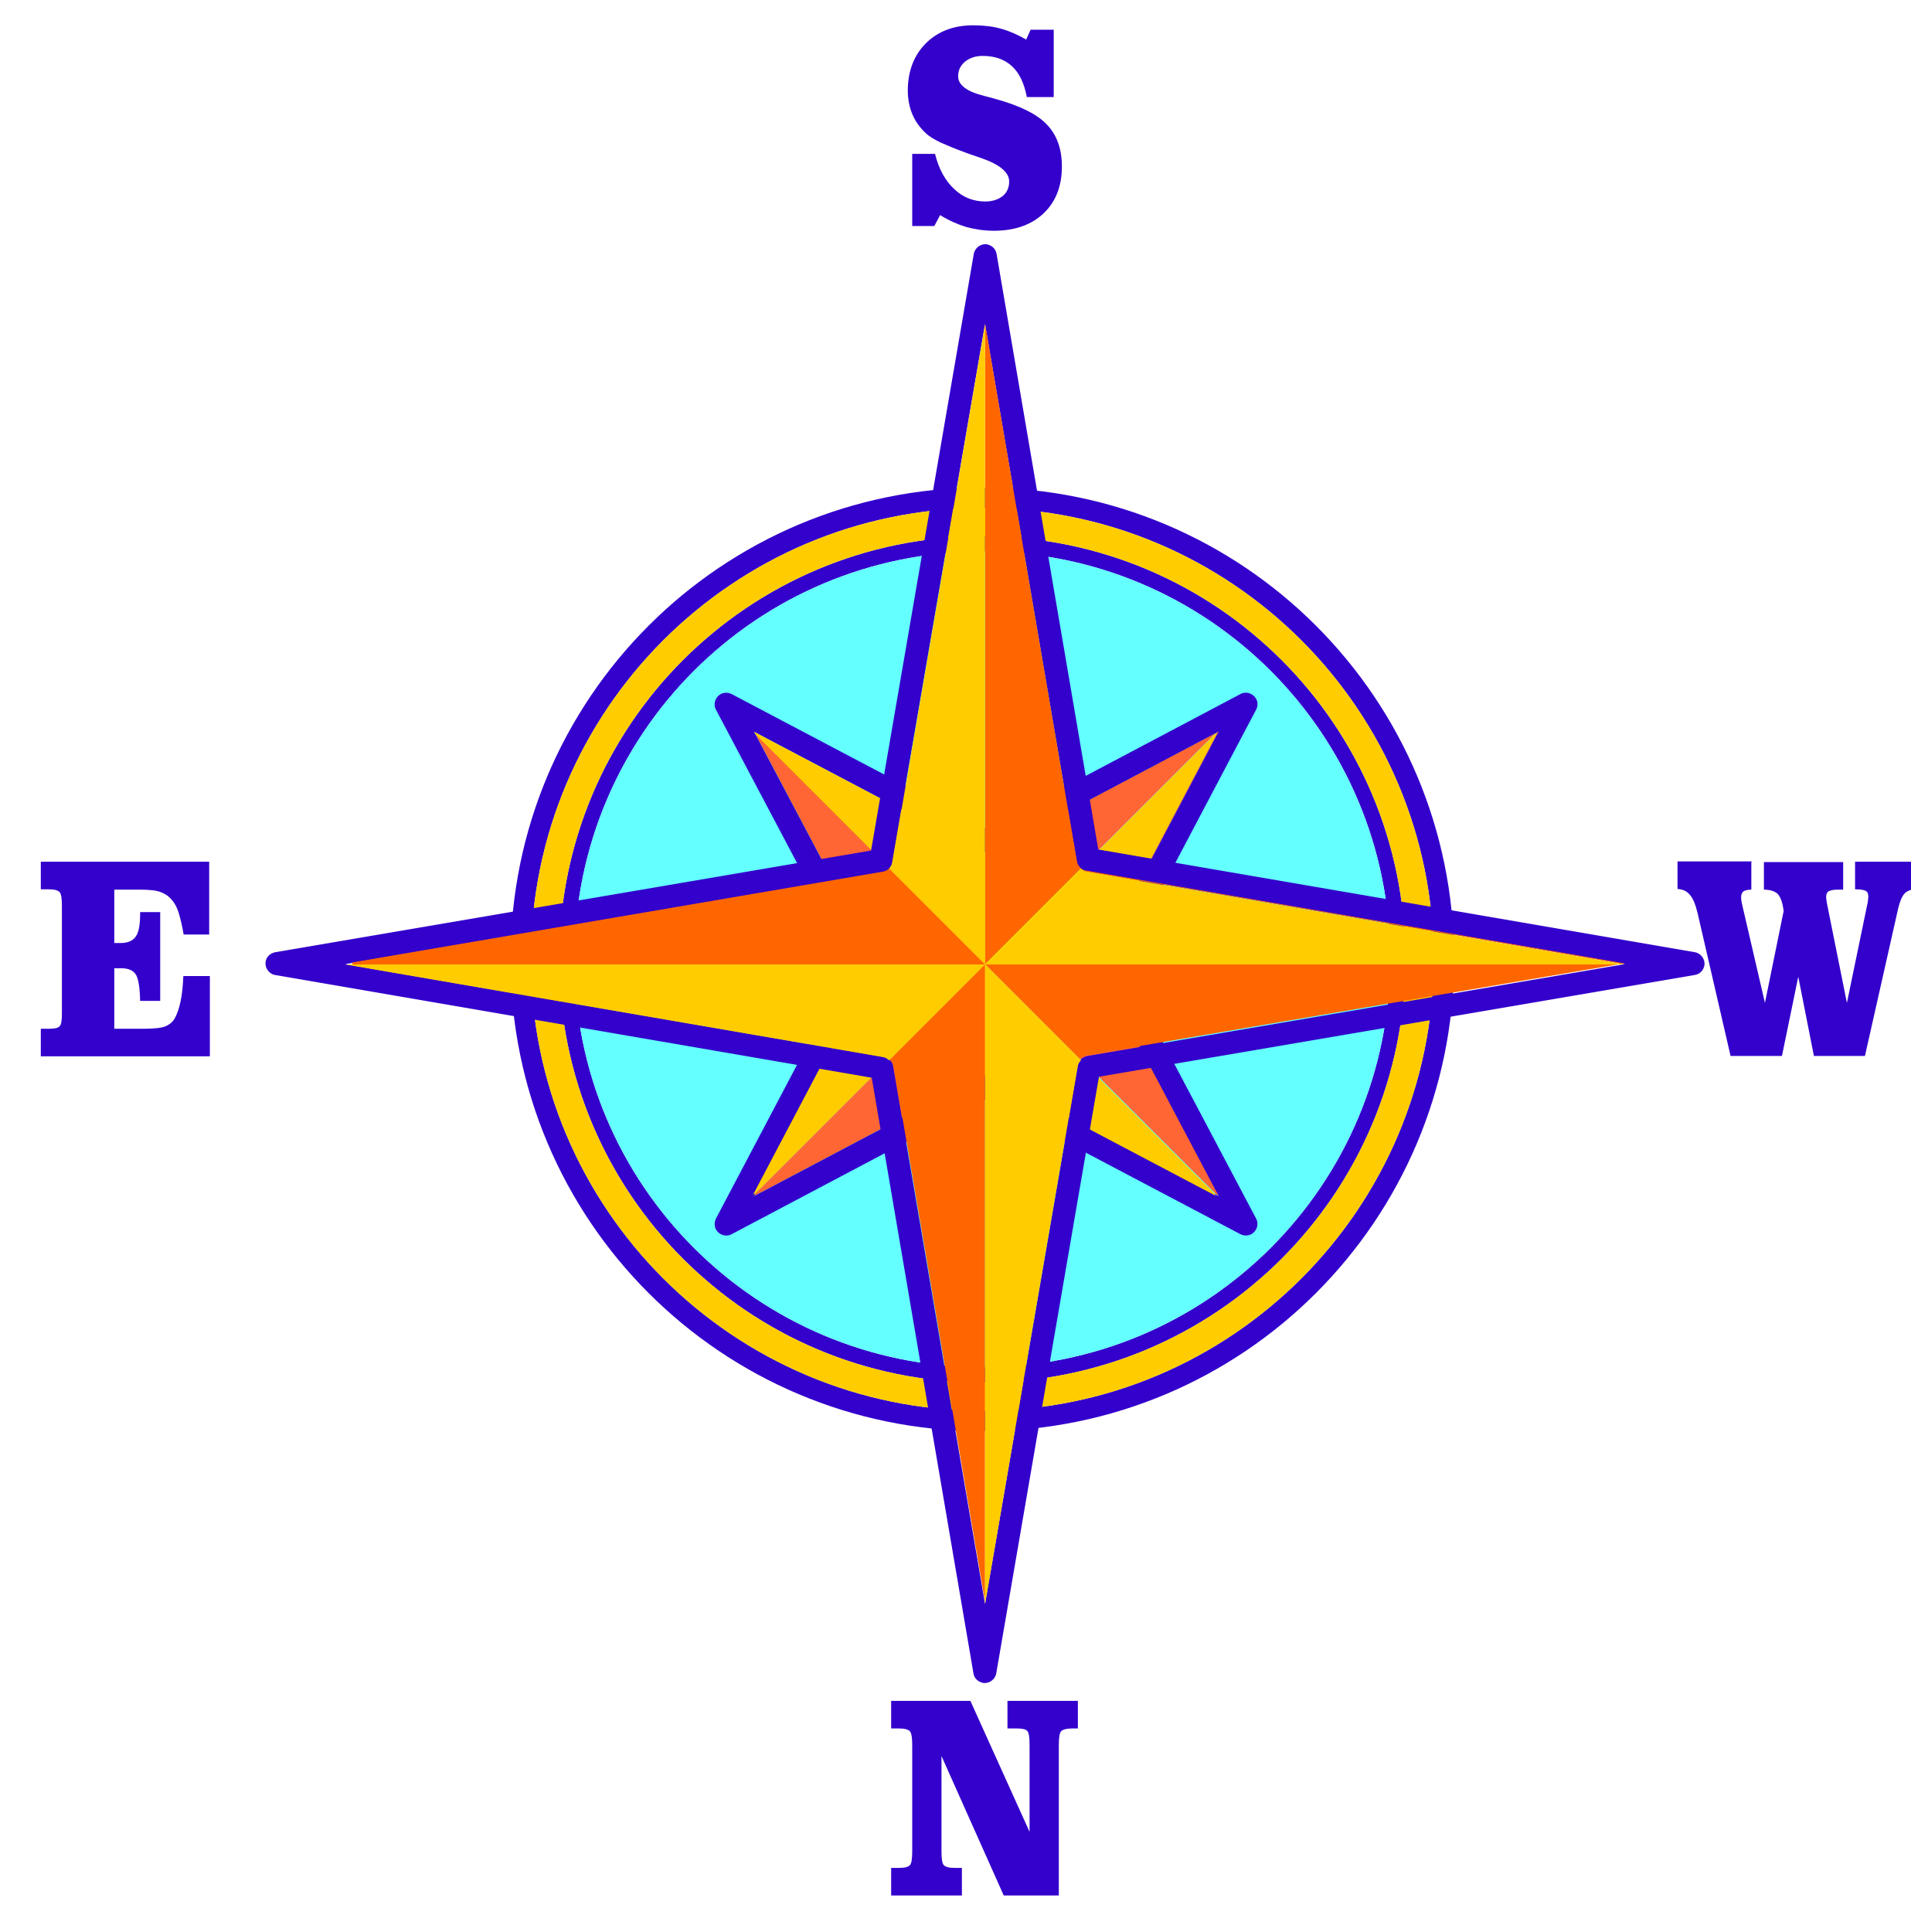
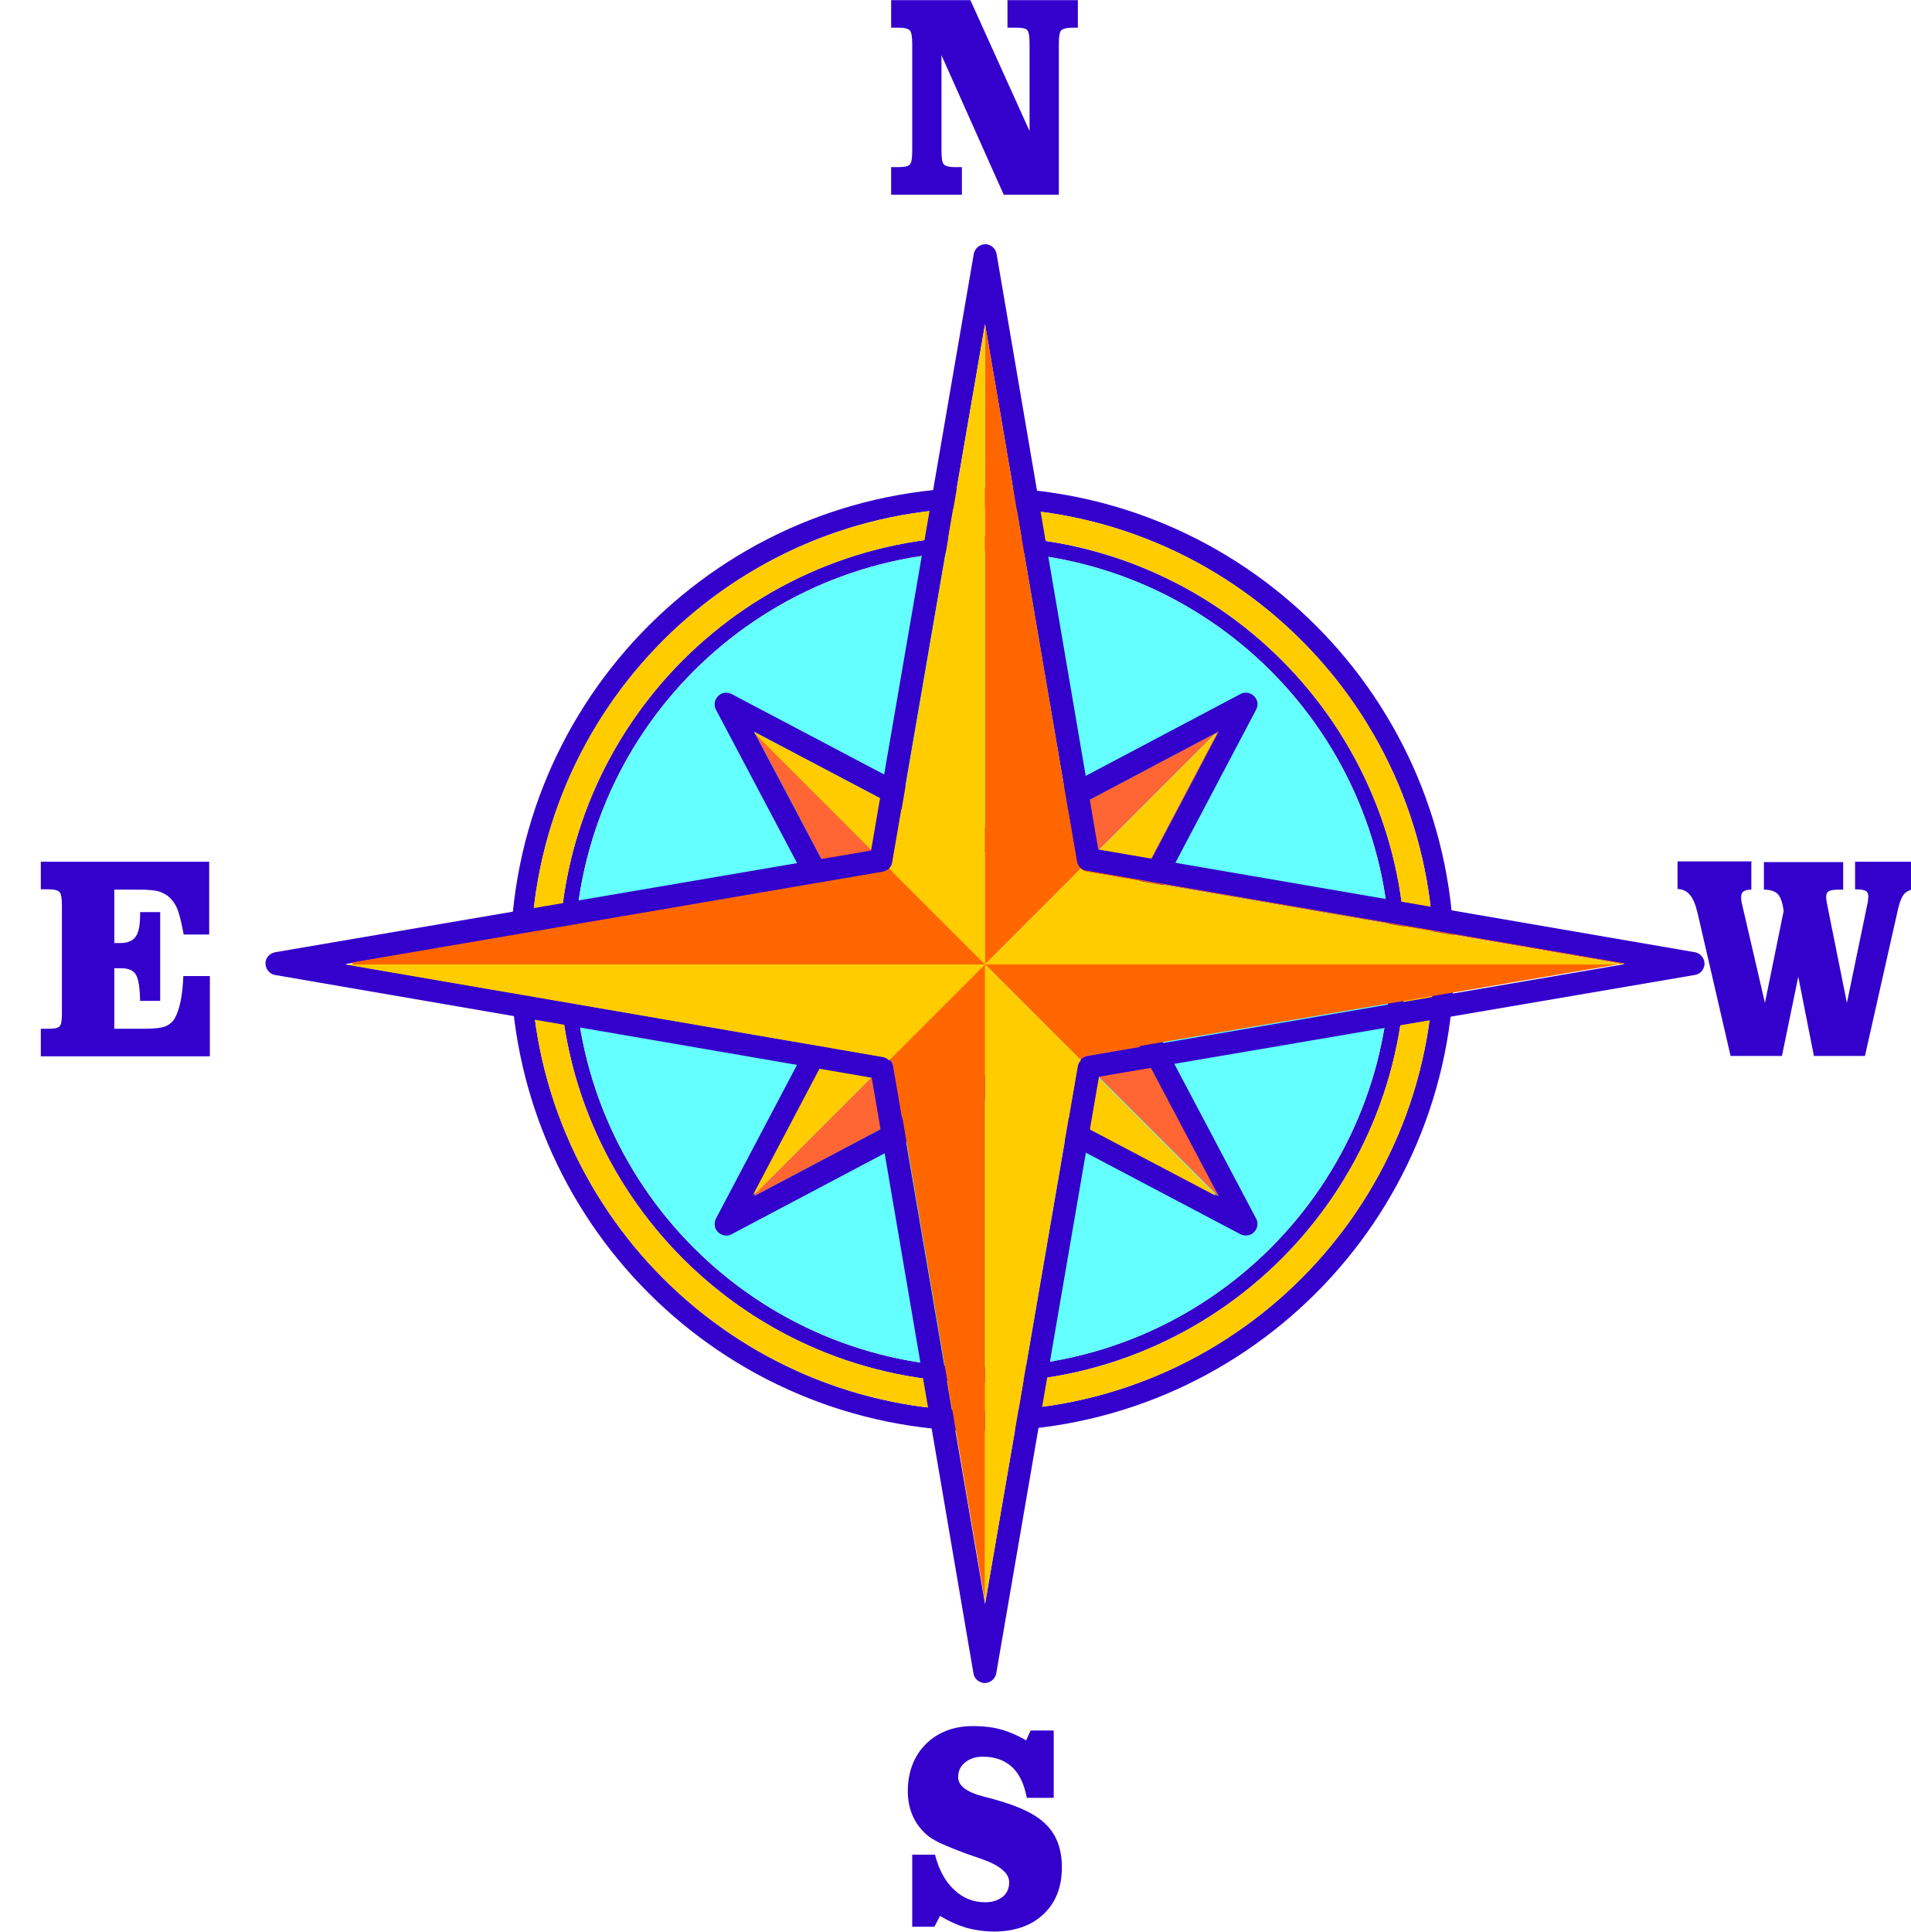
<svg xmlns="http://www.w3.org/2000/svg" xml:space="preserve" width="17.006in" height="17.193in" shape-rendering="geometricPrecision" text-rendering="geometricPrecision" image-rendering="optimizeQuality" fill-rule="evenodd" clip-rule="evenodd" viewBox="0 0 5.618 5.679">
  <g id="Layer_x0020_1">
-     <path fill="#3300CC" style="transform:translate(0px, 5px)" fill-rule="nonzero" d="M2.853 0l0.174 0.385 0 -0.255c0,-0.023 -0.002,-0.037 -0.007,-0.042 -0.005,-0.005 -0.015,-0.007 -0.031,-0.007l-0.027 0 0 -0.081 0.207 0 0 0.081 -0.017 0c-0.016,0 -0.027,0.003 -0.032,0.008 -0.005,0.005 -0.007,0.019 -0.007,0.041l0 0.442 -0.162 0 -0.183 -0.41 0 0.28c0,0.022 0.002,0.036 0.007,0.041 0.005,0.005 0.015,0.008 0.032,0.008l0.021 0 0 0.081 -0.208 0 0 -0.081 0.023 0c0.017,0 0.028,-0.003 0.032,-0.008 0.005,-0.005 0.007,-0.019 0.007,-0.041l0 -0.312c0,-0.022 -0.002,-0.035 -0.007,-0.041 -0.005,-0.005 -0.015,-0.008 -0.032,-0.008l-0.023 0 0 -0.081 0.233 0z" />
-     <path fill="#3300CC" style="transform:translate(0px, -5px)" fill-rule="nonzero" d="M2.681 5.452l0.068 0c0.011,0.044 0.03,0.079 0.056,0.103 0.026,0.025 0.057,0.037 0.092,0.037 0.021,0 0.038,-0.006 0.051,-0.016 0.013,-0.011 0.019,-0.025 0.019,-0.043 0,-0.027 -0.028,-0.05 -0.083,-0.069 -0.018,-0.006 -0.032,-0.011 -0.043,-0.015 -0.033,-0.012 -0.059,-0.023 -0.077,-0.031 -0.018,-0.009 -0.031,-0.017 -0.039,-0.024 -0.019,-0.017 -0.033,-0.036 -0.042,-0.057 -0.009,-0.021 -0.014,-0.045 -0.014,-0.071 0,-0.057 0.018,-0.104 0.053,-0.139 0.035,-0.035 0.082,-0.053 0.139,-0.053 0.029,0 0.057,0.003 0.082,0.01 0.025,0.007 0.05,0.018 0.074,0.032l0.013 -0.029 0.068 0 0 0.198 -0.079 0c-0.008,-0.041 -0.022,-0.071 -0.044,-0.091 -0.022,-0.02 -0.05,-0.03 -0.086,-0.03 -0.021,0 -0.038,0.006 -0.052,0.017 -0.014,0.012 -0.02,0.026 -0.02,0.043 0,0.026 0.026,0.045 0.078,0.058 0.013,0.003 0.023,0.006 0.03,0.008 0.073,0.02 0.124,0.045 0.153,0.076 0.029,0.03 0.044,0.071 0.044,0.123 0,0.058 -0.018,0.104 -0.054,0.138 -0.036,0.034 -0.085,0.051 -0.146,0.051 -0.028,0 -0.055,-0.004 -0.081,-0.011 -0.026,-0.008 -0.051,-0.019 -0.077,-0.035l-0.017 0.032 -0.065 0 0 -0.213z" />
+     <path fill="#3300CC" fill-rule="nonzero" d="M2.853 0l0.174 0.385 0 -0.255c0,-0.023 -0.002,-0.037 -0.007,-0.042 -0.005,-0.005 -0.015,-0.007 -0.031,-0.007l-0.027 0 0 -0.081 0.207 0 0 0.081 -0.017 0c-0.016,0 -0.027,0.003 -0.032,0.008 -0.005,0.005 -0.007,0.019 -0.007,0.041l0 0.442 -0.162 0 -0.183 -0.41 0 0.28c0,0.022 0.002,0.036 0.007,0.041 0.005,0.005 0.015,0.008 0.032,0.008l0.021 0 0 0.081 -0.208 0 0 -0.081 0.023 0c0.017,0 0.028,-0.003 0.032,-0.008 0.005,-0.005 0.007,-0.019 0.007,-0.041l0 -0.312c0,-0.022 -0.002,-0.035 -0.007,-0.041 -0.005,-0.005 -0.015,-0.008 -0.032,-0.008l-0.023 0 0 -0.081 0.233 0z" />
+     <path fill="#3300CC" fill-rule="nonzero" d="M2.681 5.452l0.068 0c0.011,0.044 0.03,0.079 0.056,0.103 0.026,0.025 0.057,0.037 0.092,0.037 0.021,0 0.038,-0.006 0.051,-0.016 0.013,-0.011 0.019,-0.025 0.019,-0.043 0,-0.027 -0.028,-0.05 -0.083,-0.069 -0.018,-0.006 -0.032,-0.011 -0.043,-0.015 -0.033,-0.012 -0.059,-0.023 -0.077,-0.031 -0.018,-0.009 -0.031,-0.017 -0.039,-0.024 -0.019,-0.017 -0.033,-0.036 -0.042,-0.057 -0.009,-0.021 -0.014,-0.045 -0.014,-0.071 0,-0.057 0.018,-0.104 0.053,-0.139 0.035,-0.035 0.082,-0.053 0.139,-0.053 0.029,0 0.057,0.003 0.082,0.01 0.025,0.007 0.05,0.018 0.074,0.032l0.013 -0.029 0.068 0 0 0.198 -0.079 0c-0.008,-0.041 -0.022,-0.071 -0.044,-0.091 -0.022,-0.02 -0.05,-0.03 -0.086,-0.03 -0.021,0 -0.038,0.006 -0.052,0.017 -0.014,0.012 -0.02,0.026 -0.02,0.043 0,0.026 0.026,0.045 0.078,0.058 0.013,0.003 0.023,0.006 0.03,0.008 0.073,0.02 0.124,0.045 0.153,0.076 0.029,0.03 0.044,0.071 0.044,0.123 0,0.058 -0.018,0.104 -0.054,0.138 -0.036,0.034 -0.085,0.051 -0.146,0.051 -0.028,0 -0.055,-0.004 -0.081,-0.011 -0.026,-0.008 -0.051,-0.019 -0.077,-0.035l-0.017 0.032 -0.065 0 0 -0.213z" />
    <path fill="#3300CC" style="transform:translate(-5px, 0px)" fill-rule="nonzero" d="M5.615 2.534l0 0.213 -0.075 0c-0.005,-0.028 -0.01,-0.049 -0.015,-0.065 -0.005,-0.016 -0.012,-0.028 -0.02,-0.037 -0.009,-0.011 -0.02,-0.018 -0.033,-0.023 -0.013,-0.005 -0.034,-0.007 -0.062,-0.007l-0.014 0 -0.06 0 0 0.157 0.018 0c0.021,0 0.036,-0.006 0.045,-0.019 0.009,-0.012 0.013,-0.035 0.013,-0.067l0 -0.005 0.059 0 0 0.261 -0.059 0c-0.001,-0.04 -0.005,-0.066 -0.013,-0.078 -0.008,-0.012 -0.022,-0.018 -0.044,-0.018l-0.019 0 0 0.178 0.083 0c0.032,0 0.055,-0.002 0.067,-0.007 0.012,-0.005 0.022,-0.013 0.028,-0.024 0.007,-0.013 0.013,-0.03 0.017,-0.05 0.004,-0.02 0.007,-0.044 0.008,-0.074l0.078 0 0 0.236 -0.497 0 0 -0.081 0.024 0c0.016,0 0.026,-0.002 0.031,-0.007 0.005,-0.004 0.007,-0.017 0.007,-0.038l0 -0.004 0 -0.312c0,-0.022 -0.002,-0.036 -0.007,-0.041 -0.005,-0.005 -0.015,-0.008 -0.032,-0.008l-0.023 0 0 -0.081 0.495 0z" />
    <path fill="#3300CC" style="transform:translate(4.93px, 0px)" fill-rule="nonzero" d="M0.219 2.534l0 0.081c-0.011,0 -0.018,0.002 -0.023,0.005 -0.004,0.003 -0.007,0.009 -0.007,0.017 0,0.004 0,0.008 0.001,0.011 0,0.004 0.001,0.007 0.002,0.011l0.067 0.289 0.055 -0.27c-0.003,-0.025 -0.009,-0.041 -0.017,-0.05 -0.008,-0.008 -0.022,-0.013 -0.041,-0.013l0 -0.081 0.233 0 0 0.081 -0.015 0c-0.014,0 -0.023,0.002 -0.028,0.005 -0.005,0.003 -0.007,0.009 -0.007,0.017 0,0.003 0,0.006 0.001,0.009 0,0.003 0.001,0.008 0.002,0.013l0.058 0.289 0.06 -0.29c0.001,-0.004 0.002,-0.008 0.002,-0.012 0,-0.004 0.001,-0.007 0.001,-0.01 0,-0.008 -0.002,-0.014 -0.007,-0.017 -0.005,-0.003 -0.015,-0.005 -0.032,-0.005l0 -0.081 0.18 0 0 0.081c-0.015,0 -0.026,0.004 -0.034,0.012 -0.008,0.008 -0.014,0.023 -0.019,0.043l-0.098 0.435 -0.15 0 -0.046 -0.233 -0.048 0.233 -0.151 0 -0.097 -0.42c-0.006,-0.025 -0.013,-0.043 -0.023,-0.054 -0.009,-0.011 -0.021,-0.016 -0.036,-0.017l0 -0.081 0.219 0z" />
    <path fill="#3300CC" fill-rule="nonzero" d="M2.888 1.433l1.43054e-005 0 0 0c0.383,3.90147e-006 0.73,0.155 0.981,0.406 0.251,0.251 0.406,0.598 0.406,0.981l0 0 0 3.12117e-005 0 1.56059e-005 -0 0c-3.90147e-006,0.383 -0.155,0.73 -0.406,0.981 -0.251,0.251 -0.598,0.406 -0.981,0.406l0 0 -3.12117e-005 0 -1.56059e-005 0 0 -0c-0.383,-3.90147e-006 -0.73,-0.155 -0.981,-0.406 -0.251,-0.251 -0.406,-0.598 -0.406,-0.981l-0 0 0 -3.25122e-005 0 -1.43054e-005 0 0c3.90147e-006,-0.383 0.155,-0.73 0.406,-0.981 0.251,-0.251 0.598,-0.406 0.981,-0.406l0 -0 3.25122e-005 0zm1.43054e-005 0.06l0 0 -1.43054e-005 0 -3.25122e-005 0 0 -0c-0.366,5.20195e-006 -0.698,0.149 -0.938,0.389 -0.24,0.24 -0.389,0.572 -0.389,0.938l0 0 0 1.43054e-005 0 3.25122e-005 -0 0c6.50244e-006,0.366 0.149,0.698 0.389,0.938 0.24,0.24 0.572,0.389 0.938,0.389l0 -0 1.56059e-005 0 3.12117e-005 0 0 0c0.366,-6.50244e-006 0.698,-0.149 0.938,-0.389 0.24,-0.24 0.389,-0.572 0.389,-0.938l-0 0 0 -1.56059e-005 0 -3.12117e-005 0 0c-6.50244e-006,-0.366 -0.149,-0.698 -0.389,-0.938 -0.24,-0.24 -0.572,-0.389 -0.938,-0.389z" />
    <path fill="#3300CC" fill-rule="nonzero" d="M2.888 1.576l1.43054e-005 0 0 8.97337e-005c0.344,3.90147e-006 0.655,0.139 0.88,0.364 0.225,0.225 0.364,0.536 0.364,0.88l8.97337e-005 0 0 3.12117e-005 0 1.56059e-005 -8.97337e-005 0c-3.90147e-006,0.344 -0.139,0.655 -0.364,0.88 -0.225,0.225 -0.536,0.364 -0.88,0.364l0 8.97337e-005 -3.12117e-005 0 -1.56059e-005 0 0 -8.97337e-005c-0.344,-3.90147e-006 -0.655,-0.139 -0.88,-0.364 -0.225,-0.225 -0.364,-0.536 -0.364,-0.88l-8.97337e-005 0 0 -3.25122e-005 0 -1.43054e-005 8.97337e-005 0c3.90147e-006,-0.344 0.139,-0.655 0.364,-0.88 0.225,-0.225 0.536,-0.364 0.88,-0.364l0 -8.97337e-005 3.25122e-005 0zm1.43054e-005 0.045l0 8.97337e-005 -1.43054e-005 0 -3.25122e-005 0 0 -8.97337e-005c-0.331,6.50244e-006 -0.631,0.134 -0.848,0.351 -0.217,0.217 -0.351,0.517 -0.351,0.848l8.97337e-005 0 0 1.43054e-005 0 3.25122e-005 -8.97337e-005 0c6.50244e-006,0.331 0.134,0.631 0.351,0.848 0.217,0.217 0.517,0.351 0.848,0.351l0 -8.97337e-005 1.56059e-005 0 3.12117e-005 0 0 8.97337e-005c0.331,-5.20195e-006 0.631,-0.134 0.848,-0.351 0.217,-0.217 0.351,-0.517 0.351,-0.848l-8.97337e-005 0 0 -1.56059e-005 0 -3.12117e-005 8.97337e-005 0c-6.50244e-006,-0.331 -0.134,-0.631 -0.351,-0.848 -0.217,-0.217 -0.517,-0.351 -0.848,-0.351z" />
    <path fill="#FFCC00" d="M2.888 1.493l-4.68176e-005 0c-0.366,5.20195e-006 -0.698,0.149 -0.938,0.389 -0.24,0.24 -0.389,0.572 -0.389,0.938l0 4.68176e-005c6.50244e-006,0.366 0.149,0.698 0.389,0.938 0.24,0.24 0.572,0.389 0.938,0.389l4.68176e-005 0c0.366,-6.50244e-006 0.698,-0.149 0.938,-0.389 0.24,-0.24 0.389,-0.572 0.389,-0.938l0 -4.68176e-005c-6.50244e-006,-0.366 -0.149,-0.698 -0.389,-0.938 -0.24,-0.24 -0.572,-0.389 -0.938,-0.389zm0 0.083c0.344,3.90147e-006 0.655,0.139 0.88,0.364 0.225,0.225 0.364,0.536 0.364,0.88l0 4.68176e-005c-3.90147e-006,0.344 -0.139,0.655 -0.364,0.88 -0.225,0.225 -0.536,0.364 -0.88,0.364l-4.68176e-005 0c-0.344,-3.90147e-006 -0.655,-0.139 -0.88,-0.364 -0.225,-0.225 -0.364,-0.536 -0.364,-0.88l0 -4.68176e-005c3.90147e-006,-0.344 0.139,-0.655 0.364,-0.88 0.225,-0.225 0.536,-0.364 0.88,-0.364l4.68176e-005 0z" />
    <path fill="#64FFFF" d="M2.888 1.621l0 8.97337e-005 -1.43054e-005 0 -3.25122e-005 0 0 -8.97337e-005c-0.331,6.50244e-006 -0.631,0.134 -0.848,0.351 -0.217,0.217 -0.351,0.517 -0.351,0.848l8.97337e-005 0 0 1.43054e-005 0 3.25122e-005 -8.97337e-005 0c6.50244e-006,0.331 0.134,0.631 0.351,0.848 0.217,0.217 0.517,0.351 0.848,0.351l0 -8.97337e-005 1.56059e-005 0 3.12117e-005 0 0 8.97337e-005c0.331,-5.20195e-006 0.631,-0.134 0.848,-0.351 0.217,-0.217 0.351,-0.517 0.351,-0.848l-8.97337e-005 0 0 -1.56059e-005 0 -3.12117e-005 8.97337e-005 0c-6.50244e-006,-0.331 -0.134,-0.631 -0.351,-0.848 -0.217,-0.217 -0.517,-0.351 -0.848,-0.351z" />
    <path fill="#FF6633" d="M2.221 2.158l0.348 0.658c0.003,0.005 0.004,0.011 0.004,0.017l0.323 0 -0.674 0.674 -0.005 0.009 0.666 -0.352 3.90147e-006 5.20195e-006c0.005,-0.003 0.011,-0.004 0.018,-0.004 -0.001,-0 -0.003,-0.001 -0.004,-0.001l0 -0.327 0.675 0.675 0.002 0.003 0.01 0.005 -0.352 -0.666 2.60098e-006 0c-0.005,-0.01 -0.005,-0.021 -2.60098e-006,-0.032l0.352 -0.668 -0.665 0.352c-0.006,0.004 -0.014,0.005 -0.022,0.004l1.82068e-005 3.90147e-006 0 0.327 -0.675 -0.675zm0.667 0.346l-0.001 -0c0,0 0.001,0 0.001,0zm0.338 0.318l0.352 -0.668 -0.007 0.004 -0.675 0.675 0.327 0c0.001,-0.004 0.002,-0.007 0.004,-0.011z" />
    <path fill="#3300CC" fill-rule="nonzero" d="M2.151 2.04l0.749 0.395 0.747 -0.395c0.017,-0.009 0.037,-0.002 0.046,0.014 0.006,0.01 0.005,0.023 -0,0.032l-0.395 0.749 0.395 0.747c0.009,0.017 0.002,0.037 -0.014,0.046 -0.01,0.005 -0.022,0.005 -0.032,-0l-0.749 -0.395 -0.747 0.395c-0.017,0.009 -0.037,0.002 -0.046,-0.014 -0.005,-0.01 -0.005,-0.022 6.50244e-006,-0.032l-6.50244e-006 -3.90147e-006 0.395 -0.749 -0.395 -0.747c-0.009,-0.017 -0.002,-0.037 0.014,-0.046 0.01,-0.005 0.022,-0.005 0.032,2.60098e-006l0 -2.60098e-006zm0.734 0.463l-0.668 -0.352 0.352 0.665c0.005,0.01 0.006,0.022 0,0.032l-0.352 0.668 0.666 -0.352 3.90147e-006 5.20195e-006c0.01,-0.005 0.021,-0.005 0.032,-5.20195e-006l0.668 0.352 -0.352 -0.666 2.60098e-006 0c-0.005,-0.01 -0.005,-0.021 -2.60098e-006,-0.032l0.352 -0.668 -0.665 0.352c-0.01,0.005 -0.022,0.006 -0.032,0z" />
    <g id="_93173952">
      <path id="_72956832" fill="#FFCC00" d="M2.885 2.503l-0.668 -0.352 0.004 0.007 0.675 0.675 0 -0.327c-0.004,-0.001 -0.007,-0.002 -0.011,-0.004z" />
      <path id="_93414536" fill="#FFCC00" d="M2.566 2.844l-0.352 0.668 0.007 -0.004 0.675 -0.675 -0.327 0c-0.001,0.004 -0.002,0.007 -0.004,0.011z" />
      <path id="_111101744" fill="#FFCC00" d="M2.906 3.163l0.668 0.352 -0.004 -0.007 -0.675 -0.675 0 0.327c0.004,0.001 0.007,0.002 0.011,0.004z" />
      <path id="_93176752" fill="#FFCC00" d="M3.226 2.823l0.352 -0.668 -0.007 0.004 -0.675 0.675 0.327 0c0.001,-0.004 0.002,-0.007 0.004,-0.011z" />
    </g>
    <path fill="#3300CC" fill-rule="nonzero" d="M2.93 0.746l0.299 1.751 1.754 0.302c0.018,0.003 0.031,0.021 0.028,0.039 -0.003,0.015 -0.014,0.026 -0.029,0.028l-1.751 0.299 -0.302 1.754c-0.003,0.018 -0.021,0.031 -0.039,0.028 -0.015,-0.003 -0.026,-0.014 -0.028,-0.028l-0.299 -1.751 -1.754 -0.302c-0.018,-0.003 -0.031,-0.021 -0.028,-0.039 0.002,-0.015 0.014,-0.025 0.028,-0.028l1.752 -0.299 0.302 -1.754c0.003,-0.018 0.021,-0.031 0.039,-0.028 0.015,0.003 0.026,0.014 0.028,0.029zm0.236 1.786l-0.27 -1.58 -0.273 1.583c-0.002,0.014 -0.013,0.026 -0.028,0.029l-1.58 0.27 1.583 0.273c0.014,0.002 0.026,0.013 0.028,0.028l0.27 1.58 0.273 -1.583c0.002,-0.014 0.013,-0.025 0.028,-0.028l1.58 -0.27 -1.583 -0.273c-0.014,-0.002 -0.026,-0.013 -0.028,-0.028z" />
    <path fill="#FF6600" d="M2.896 4.713l0.272 -1.577c0,-0.002 0.001,-0.003 0.001,-0.005l-0.273 1.582 -0 -0.001z" />
    <path fill="#FF6600" d="M2.617 3.114l0.279 -0.279 -1.86 0 0 -0.006 1.56 -0.267c0.007,-0.001 0.014,-0.005 0.019,-0.01l-0.001 0.001 0.282 0.282 0 -1.881 0 -0.003 0.27 1.58c0.003,0.015 0.014,0.026 0.028,0.028l1.583 0.273 -0.008 0.001 -1.572 -0.271c-0.007,-0.001 -0.014,-0.005 -0.019,-0.01l-0.282 0.282 1.865 0 -1.564 0.267c-0.009,0.001 -0.016,0.006 -0.021,0.013l-0.28 -0.28 0 1.874 -0.269 -1.576c-0.001,-0.007 -0.005,-0.014 -0.01,-0.019z" />
    <g id="_93177064">
      <path id="_93174336" fill="#FFCC00" d="M2.896 0.954l-0.272 1.58c-0.001,0.007 -0.005,0.014 -0.01,0.019l0.282 0.282 0 -1.881z" />
      <path id="_93414920" fill="#FFCC00" d="M1.015 2.835l1.58 0.272c0.007,0.001 0.014,0.005 0.019,0.01l0.282 -0.282 -1.881 0z" />
      <path id="_93174968" fill="#FFCC00" d="M2.896 4.716l0.272 -1.58c0.001,-0.007 0.005,-0.014 0.01,-0.019l-0.282 -0.282 0 1.881z" />
      <path id="_93175640" fill="#FFCC00" d="M4.777 2.835l-1.58 -0.272c-0.007,-0.001 -0.014,-0.005 -0.019,-0.01l-0.282 0.282 1.881 0z" />
    </g>
  </g>
</svg>
